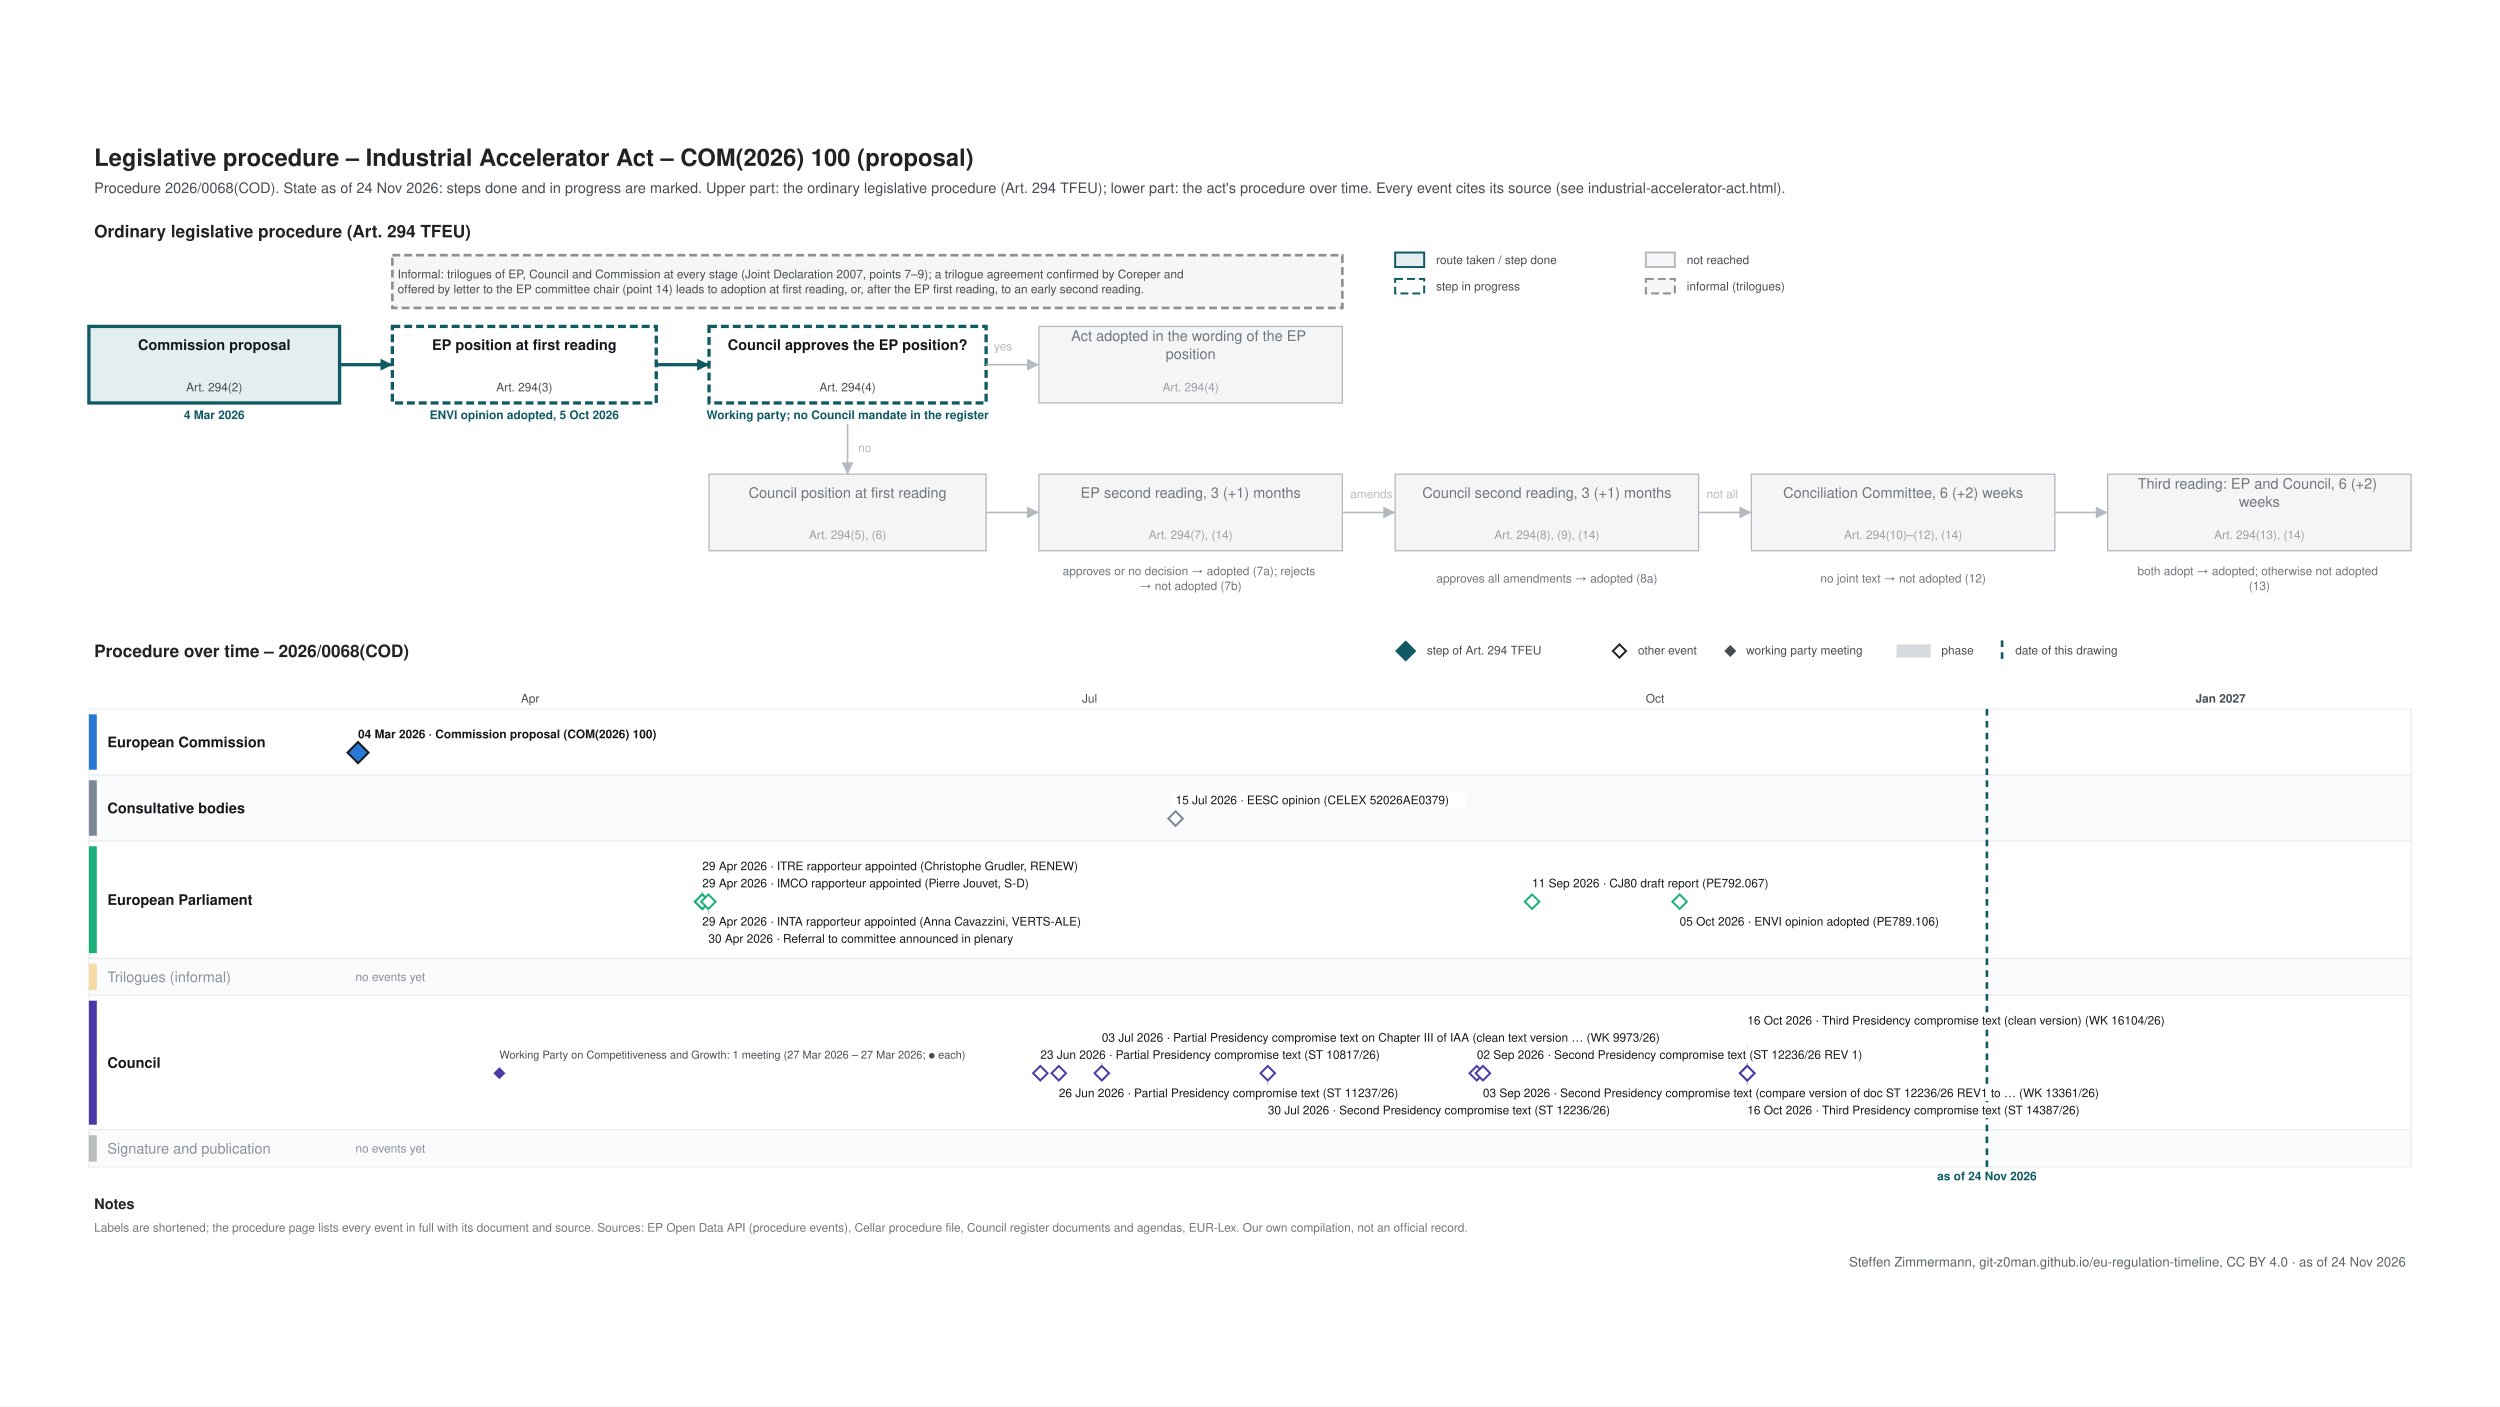
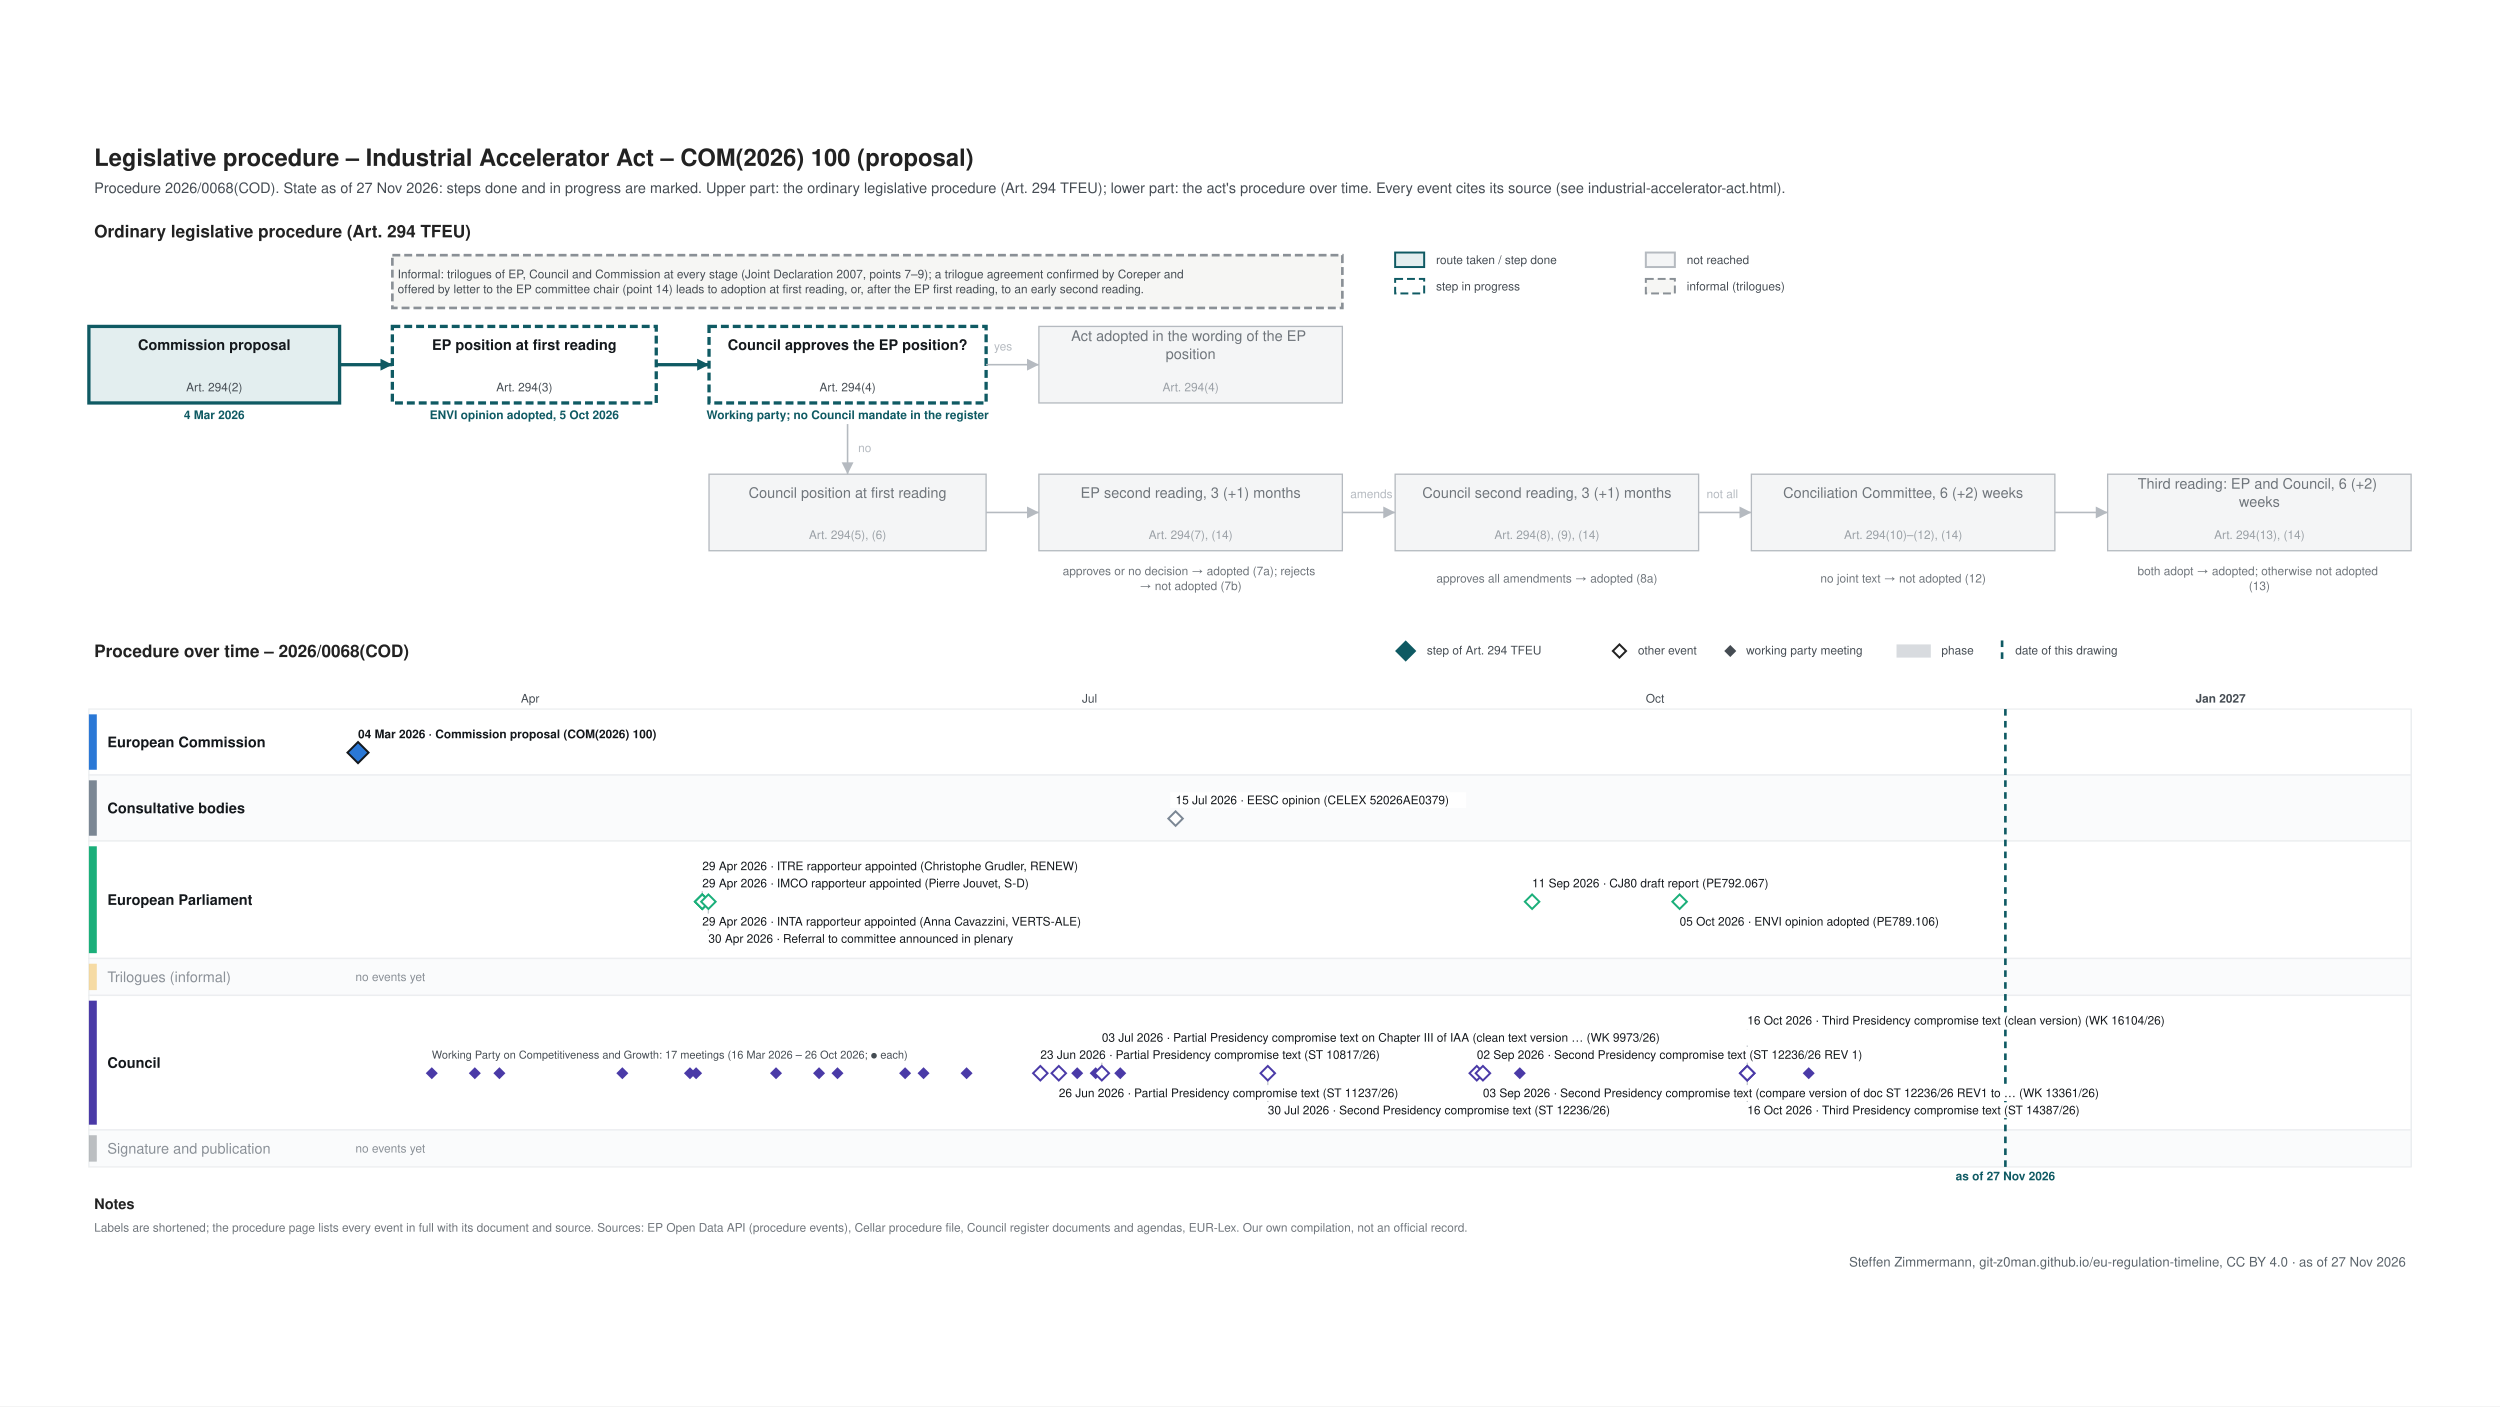
<svg xmlns="http://www.w3.org/2000/svg" xmlns:xlink="http://www.w3.org/1999/xlink" width="1920" height="1080" viewBox="0 0 1920 1080">
  <rect width="1920" height="1080" fill="#ffffff" />
  <svg font-family="&quot;Source Sans 3&quot;, Helvetica, Arial, sans-serif" x="48" y="48" width="1824" height="984" viewBox="0 0 1800 871" preserveAspectRatio="xMidYMid meet">
    <rect width="1800" height="871" fill="#ffffff" />
-     <g class="procedure" data-route="" data-state="ongoing" data-as_of="2026-11-24">
+     <g class="procedure" data-route="" data-state="ongoing" data-as_of="2026-11-27">
      <text font-size="18" fill="#222222" text-anchor="start" font-weight="bold">
        <tspan x="24.0" y="28.3">Legislative procedure – Industrial Accelerator Act – COM(2026) 100 (proposal)</tspan>
      </text>
      <text font-size="11" fill="#454c53" text-anchor="start">
-         <tspan x="24.0" y="48.9">Procedure 2026/0068(COD). State as of 24 Nov 2026: steps done and in progress are marked. Upper part: the ordinary legislative procedure (Art. 294 TFEU); lower part: the act's procedure over time. Every event cites its source (see industrial-accelerator-act.html).</tspan>
+         <tspan x="24.0" y="48.9">Procedure 2026/0068(COD). State as of 27 Nov 2026: steps done and in progress are marked. Upper part: the ordinary legislative procedure (Art. 294 TFEU); lower part: the act's procedure over time. Every event cites its source (see industrial-accelerator-act.html).</tspan>
      </text>
      <text font-size="13" fill="#222222" text-anchor="start" font-weight="bold">
        <tspan x="24.0" y="82.5">Ordinary legislative procedure (Art. 294 TFEU)</tspan>
      </text>
      <rect x="1010.0" y="94.0" width="22.0" height="11.0" fill="#e3eeef" stroke="#0f5a63" stroke-width="1.5" />
      <text font-size="9" fill="#454c53" text-anchor="start">
        <tspan x="1041.0" y="102.7">route taken / step done</tspan>
      </text>
      <rect x="1010.0" y="114.0" width="22.0" height="11.0" fill="#ffffff" stroke="#0f5a63" stroke-dasharray="6 3" stroke-width="1.5" />
      <text font-size="9" fill="#454c53" text-anchor="start">
        <tspan x="1041.0" y="122.7">step in progress</tspan>
      </text>
      <rect x="1200.0" y="94.0" width="22.0" height="11.0" fill="#f4f5f6" stroke="#b5bac0" stroke-width="1.5" />
      <text font-size="9" fill="#454c53" text-anchor="start">
        <tspan x="1231.0" y="102.7">not reached</tspan>
      </text>
      <rect x="1200.0" y="114.0" width="22.0" height="11.0" fill="#f6f6f4" stroke="#8a9096" stroke-dasharray="6 3" stroke-width="1.5" />
      <text font-size="9" fill="#454c53" text-anchor="start">
        <tspan x="1231.0" y="122.7">informal (trilogues)</tspan>
      </text>
      <rect x="20.0" y="150.0" width="190.0" height="58.0" fill="#e3eeef" stroke="#0f5a63" stroke-width="2.5" />
      <text font-size="11" fill="#14181c" text-anchor="middle" font-weight="bold">
        <tspan x="115.0" y="167.8">Commission proposal</tspan>
      </text>
      <text font-size="9" fill="#454c53" text-anchor="middle">
        <tspan x="115.0" y="199.2">Art. 294(2)</tspan>
      </text>
      <text font-size="9" fill="#0f5a63" text-anchor="middle" font-weight="bold">
        <tspan x="115.0" y="220.2">4 Mar 2026</tspan>
      </text>
      <rect x="250.0" y="150.0" width="200.0" height="58.0" fill="#ffffff" stroke="#0f5a63" stroke-dasharray="6 3" stroke-width="2.5" />
      <text font-size="11" fill="#14181c" text-anchor="middle" font-weight="bold">
        <tspan x="350.0" y="167.8">EP position at first reading</tspan>
      </text>
      <text font-size="9" fill="#454c53" text-anchor="middle">
        <tspan x="350.0" y="199.2">Art. 294(3)</tspan>
      </text>
      <text font-size="9" fill="#0f5a63" text-anchor="middle" font-weight="bold">
        <tspan x="350.0" y="220.2">ENVI opinion adopted, 5 Oct 2026</tspan>
      </text>
      <rect x="490.0" y="150.0" width="210.0" height="58.0" fill="#ffffff" stroke="#0f5a63" stroke-dasharray="6 3" stroke-width="2.5" />
      <text font-size="11" fill="#14181c" text-anchor="middle" font-weight="bold">
        <tspan x="595.0" y="167.8">Council approves the EP position?</tspan>
      </text>
      <text font-size="9" fill="#454c53" text-anchor="middle">
        <tspan x="595.0" y="199.2">Art. 294(4)</tspan>
      </text>
      <text font-size="9" fill="#0f5a63" text-anchor="middle" font-weight="bold">
        <tspan x="595.0" y="220.2">Working party; no Council mandate in the register</tspan>
      </text>
      <rect x="740.0" y="150.0" width="230.0" height="58.0" fill="#f4f5f6" stroke="#b5bac0" stroke-width="1" />
      <text font-size="11" fill="#6f757b" text-anchor="middle">
        <tspan x="855.0" y="161.0">Act adopted in the wording of the EP</tspan>
        <tspan x="855.0" y="174.7">position</tspan>
      </text>
      <text font-size="9" fill="#9aa0a6" text-anchor="middle">
        <tspan x="855.0" y="199.2">Art. 294(4)</tspan>
      </text>
      <rect x="490.0" y="262.0" width="210.0" height="58.0" fill="#f4f5f6" stroke="#b5bac0" stroke-width="1" />
      <text font-size="11" fill="#6f757b" text-anchor="middle">
        <tspan x="595.0" y="279.9">Council position at first reading</tspan>
      </text>
      <text font-size="9" fill="#9aa0a6" text-anchor="middle">
        <tspan x="595.0" y="311.1">Art. 294(5), (6)</tspan>
      </text>
      <rect x="740.0" y="262.0" width="230.0" height="58.0" fill="#f4f5f6" stroke="#b5bac0" stroke-width="1" />
      <text font-size="11" fill="#6f757b" text-anchor="middle">
        <tspan x="855.0" y="279.9">EP second reading, 3 (+1) months</tspan>
      </text>
      <text font-size="9" fill="#9aa0a6" text-anchor="middle">
        <tspan x="855.0" y="311.1">Art. 294(7), (14)</tspan>
      </text>
      <rect x="1010.0" y="262.0" width="230.0" height="58.0" fill="#f4f5f6" stroke="#b5bac0" stroke-width="1" />
      <text font-size="11" fill="#6f757b" text-anchor="middle">
        <tspan x="1125.0" y="279.9">Council second reading, 3 (+1) months</tspan>
      </text>
      <text font-size="9" fill="#9aa0a6" text-anchor="middle">
        <tspan x="1125.0" y="311.1">Art. 294(8), (9), (14)</tspan>
      </text>
      <rect x="1280.0" y="262.0" width="230.0" height="58.0" fill="#f4f5f6" stroke="#b5bac0" stroke-width="1" />
      <text font-size="11" fill="#6f757b" text-anchor="middle">
        <tspan x="1395.0" y="279.9">Conciliation Committee, 6 (+2) weeks</tspan>
      </text>
      <text font-size="9" fill="#9aa0a6" text-anchor="middle">
        <tspan x="1395.0" y="311.1">Art. 294(10)–(12), (14)</tspan>
      </text>
      <rect x="1550.0" y="262.0" width="230.0" height="58.0" fill="#f4f5f6" stroke="#b5bac0" stroke-width="1" />
      <text font-size="11" fill="#6f757b" text-anchor="middle">
        <tspan x="1665.0" y="273.0">Third reading: EP and Council, 6 (+2)</tspan>
        <tspan x="1665.0" y="286.7">weeks</tspan>
      </text>
      <text font-size="9" fill="#9aa0a6" text-anchor="middle">
        <tspan x="1665.0" y="311.1">Art. 294(13), (14)</tspan>
      </text>
      <text font-size="9" fill="#6f757b" text-anchor="middle">
        <tspan x="855.0" y="338.5">approves or no decision → adopted (7a); rejects</tspan>
        <tspan x="855.0" y="349.8">→ not adopted (7b)</tspan>
      </text>
      <text font-size="9" fill="#6f757b" text-anchor="middle">
        <tspan x="1125.0" y="344.1">approves all amendments → adopted (8a)</tspan>
      </text>
      <text font-size="9" fill="#6f757b" text-anchor="middle">
        <tspan x="1395.0" y="344.1">no joint text → not adopted (12)</tspan>
      </text>
      <text font-size="9" fill="#6f757b" text-anchor="middle">
        <tspan x="1665.0" y="338.5">both adopt → adopted; otherwise not adopted</tspan>
        <tspan x="1665.0" y="349.8">(13)</tspan>
      </text>
      <polyline points="210.0,179.0 250.0,179.0" fill="none" stroke="#0f5a63" stroke-width="2.5" />
      <polygon points="250.0,179.0 241.0,183.5 241.0,174.5" fill="#0f5a63" />
      <polyline points="450.0,179.0 490.0,179.0" fill="none" stroke="#0f5a63" stroke-width="2.5" />
      <polygon points="490.0,179.0 481.0,183.5 481.0,174.5" fill="#0f5a63" />
      <polyline points="700.0,179.0 740.0,179.0" fill="none" stroke="#b5bac0" stroke-width="1.2" />
      <polygon points="740.0,179.0 731.0,183.5 731.0,174.5" fill="#b5bac0" />
      <text font-size="9" fill="#b5bac0" text-anchor="start">
        <tspan x="706.0" y="168.2">yes</tspan>
      </text>
      <polyline points="595.0,224.0 595.0,262.0" fill="none" stroke="#b5bac0" stroke-width="1.2" />
      <polygon points="595.0,262.0 590.5,253.0 599.5,253.0" fill="#b5bac0" />
      <text font-size="9" fill="#b5bac0" text-anchor="start">
        <tspan x="603.0" y="245.2">no</tspan>
      </text>
      <polyline points="700.0,291.0 740.0,291.0" fill="none" stroke="#b5bac0" stroke-width="1.2" />
      <polygon points="740.0,291.0 731.0,295.5 731.0,286.5" fill="#b5bac0" />
      <polyline points="970.0,291.0 1010.0,291.0" fill="none" stroke="#b5bac0" stroke-width="1.2" />
      <polygon points="1010.0,291.0 1001.0,295.5 1001.0,286.5" fill="#b5bac0" />
      <polyline points="1240.0,291.0 1280.0,291.0" fill="none" stroke="#b5bac0" stroke-width="1.2" />
      <polygon points="1280.0,291.0 1271.0,295.5 1271.0,286.5" fill="#b5bac0" />
      <polyline points="1510.0,291.0 1550.0,291.0" fill="none" stroke="#b5bac0" stroke-width="1.2" />
      <polygon points="1550.0,291.0 1541.0,295.5 1541.0,286.5" fill="#b5bac0" />
      <text font-size="9" fill="#b5bac0" text-anchor="start">
        <tspan x="976.0" y="280.1">amends</tspan>
      </text>
      <text font-size="9" fill="#b5bac0" text-anchor="start">
        <tspan x="1246.0" y="280.1">not all</tspan>
      </text>
      <rect x="250.0" y="96.0" width="720.0" height="40.0" fill="#f6f6f4" stroke="#8a9096" stroke-dasharray="6 3" stroke-width="2" />
      <text font-size="9" fill="#454c53" text-anchor="start">
        <tspan x="254.0" y="113.5">Informal: trilogues of EP, Council and Commission at every stage (Joint Declaration 2007, points 7–9); a trilogue agreement confirmed by Coreper and</tspan>
        <tspan x="254.0" y="124.8">offered by letter to the EP committee chair (point 14) leads to adoption at first reading, or, after the EP first reading, to an early second reading.</tspan>
      </text>
      <text font-size="13" fill="#222222" text-anchor="start" font-weight="bold">
        <tspan x="24.0" y="400.6">Procedure over time – 2026/0068(COD)</tspan>
      </text>
      <polygon points="1018,389 1025,396 1018,403 1011,396" fill="#0f5a63" stroke="#0f5a63" stroke-width="1.5" />
      <text font-size="9" fill="#454c53" text-anchor="start">
        <tspan x="1034.0" y="398.6">step of Art. 294 TFEU</tspan>
      </text>
      <polygon points="1180,391 1185,396 1180,401 1175,396" fill="#ffffff" stroke="#222222" stroke-width="1.5" />
      <text font-size="9" fill="#454c53" text-anchor="start">
        <tspan x="1194.0" y="398.6">other event</tspan>
      </text>
      <polygon points="1264,392.5 1267.5,396 1264,399.5 1260.5,396" fill="#454c53" stroke="#454c53" stroke-width="1.5" />
      <text font-size="9" fill="#454c53" text-anchor="start">
        <tspan x="1276.0" y="398.6">working party meeting</tspan>
      </text>
      <rect x="1390.0" y="391.0" width="26.0" height="10.0" fill="#7b8794" stroke="none" opacity="0.3" />
      <text font-size="9" fill="#454c53" text-anchor="start">
        <tspan x="1424.0" y="398.6">phase</tspan>
      </text>
      <line x1="1470.0" y1="388.0" x2="1470.0" y2="403.0" stroke="#0f5a63" stroke-width="2" stroke-dasharray="5 4" />
      <text font-size="9" fill="#454c53" text-anchor="start">
        <tspan x="1480.0" y="398.6">date of this drawing</tspan>
      </text>
      <line x1="210.0" y1="440.0" x2="210.0" y2="787.0" stroke="#e3e6e9" stroke-width="1" />
      <line x1="354.4" y1="440.0" x2="354.4" y2="787.0" stroke="#e3e6e9" stroke-width="1" />
      <text font-size="9" fill="#454c53" text-anchor="middle">
        <tspan x="354.4" y="435.1">Apr</tspan>
      </text>
      <line x1="494.2" y1="440.0" x2="494.2" y2="787.0" stroke="#e3e6e9" stroke-width="1" />
      <line x1="638.6" y1="440.0" x2="638.6" y2="787.0" stroke="#e3e6e9" stroke-width="1" />
      <line x1="778.4" y1="440.0" x2="778.4" y2="787.0" stroke="#e3e6e9" stroke-width="1" />
      <text font-size="9" fill="#454c53" text-anchor="middle">
        <tspan x="778.4" y="435.1">Jul</tspan>
      </text>
      <line x1="922.8" y1="440.0" x2="922.8" y2="787.0" stroke="#e3e6e9" stroke-width="1" />
      <line x1="1067.2" y1="440.0" x2="1067.2" y2="787.0" stroke="#e3e6e9" stroke-width="1" />
      <line x1="1207.0" y1="440.0" x2="1207.0" y2="787.0" stroke="#e3e6e9" stroke-width="1" />
      <text font-size="9" fill="#454c53" text-anchor="middle">
        <tspan x="1207.0" y="435.1">Oct</tspan>
      </text>
      <line x1="1351.4" y1="440.0" x2="1351.4" y2="787.0" stroke="#e3e6e9" stroke-width="1" />
      <line x1="1491.2" y1="440.0" x2="1491.2" y2="787.0" stroke="#e3e6e9" stroke-width="1" />
      <line x1="1635.6" y1="440.0" x2="1635.6" y2="787.0" stroke="#b5bac0" stroke-width="1" />
      <text font-size="9" fill="#454c53" text-anchor="middle" font-weight="bold">
        <tspan x="1635.6" y="435.1">Jan 2027</tspan>
      </text>
      <line x1="1780.0" y1="440.0" x2="1780.0" y2="787.0" stroke="#e3e6e9" stroke-width="1" />
      <rect x="20.0" y="440.0" width="1760.0" height="50.0" fill="#ffffff" stroke="#eceef0" />
      <rect x="20.0" y="444.0" width="6.0" height="42.0" fill="#2a78d6" stroke="none" />
      <text font-size="11" fill="#14181c" text-anchor="start" font-weight="bold">
        <tspan x="34.0" y="468.9">European Commission</tspan>
      </text>
      <rect x="20.0" y="490.0" width="1760.0" height="50.0" fill="#fafbfc" stroke="#eceef0" />
      <rect x="20.0" y="494.0" width="6.0" height="42.0" fill="#7b8794" stroke="none" />
      <text font-size="11" fill="#14181c" text-anchor="start" font-weight="bold">
        <tspan x="34.0" y="518.9">Consultative bodies</tspan>
      </text>
      <rect x="20.0" y="540.0" width="1760.0" height="89.0" fill="#ffffff" stroke="#eceef0" />
      <rect x="20.0" y="544.0" width="6.0" height="81.0" fill="#1baf7a" stroke="none" />
      <text font-size="11" fill="#14181c" text-anchor="start" font-weight="bold">
        <tspan x="34.0" y="588.4">European Parliament</tspan>
      </text>
      <rect x="20.0" y="629.0" width="1760.0" height="28.0" fill="#fafbfc" stroke="#eceef0" />
      <rect x="20.0" y="633.0" width="6.0" height="20.0" fill="#eda100" stroke="none" opacity="0.35" />
      <text font-size="11" fill="#8a9097" text-anchor="start">
        <tspan x="34.0" y="646.9">Trilogues (informal)</tspan>
      </text>
      <text font-size="9" fill="#8a9097" text-anchor="start">
        <tspan x="222.0" y="646.1">no events yet</tspan>
      </text>
      <rect x="20.0" y="657.0" width="1760.0" height="102.0" fill="#ffffff" stroke="#eceef0" />
      <rect x="20.0" y="661.0" width="6.0" height="94.0" fill="#4a3aa7" stroke="none" />
      <text font-size="11" fill="#14181c" text-anchor="start" font-weight="bold">
        <tspan x="34.0" y="711.9">Council</tspan>
      </text>
      <rect x="20.0" y="759.0" width="1760.0" height="28.0" fill="#fafbfc" stroke="#eceef0" />
      <rect x="20.0" y="763.0" width="6.0" height="20.0" fill="#454c53" stroke="none" opacity="0.35" />
      <text font-size="11" fill="#8a9097" text-anchor="start">
        <tspan x="34.0" y="776.9">Signature and publication</tspan>
      </text>
      <text font-size="9" fill="#8a9097" text-anchor="start">
        <tspan x="222.0" y="776.1">no events yet</tspan>
      </text>
-       <line x1="1458.5" y1="440.0" x2="1458.5" y2="787.0" stroke="#0f5a63" stroke-width="2" stroke-dasharray="5 4" />
+       <line x1="1472.5" y1="440.0" x2="1472.5" y2="787.0" stroke="#0f5a63" stroke-width="2" stroke-dasharray="5 4" />
      <text font-size="9" fill="#0f5a63" text-anchor="middle" font-weight="bold">
-         <tspan x="1458.5" y="797.1">as of 24 Nov 2026</tspan>
+         <tspan x="1472.5" y="797.1">as of 27 Nov 2026</tspan>
      </text>
      <rect x="220.0" y="453.0" width="253.0" height="12.0" fill="#ffffff" />
      <a xlink:href="https://eur-lex.europa.eu/legal-content/EN/TXT/?uri=CELEX:52026PC0100" target="_blank">
        <text font-size="9" fill="#14181c" text-anchor="start" font-weight="bold">
          <tspan x="224.0" y="462.1">04 Mar 2026 · Commission proposal (COM(2026) 100)</tspan>
        </text>
      </a>
      <a xlink:href="https://eur-lex.europa.eu/legal-content/EN/TXT/?uri=CELEX:52026PC0100" target="_blank">
        <polygon points="223.976,465 231.976,473 223.976,481 215.976,473" fill="#2a78d6" stroke="#14181c" stroke-width="1.5" />
      </a>
      <rect x="839.6" y="503.0" width="224.2" height="12.0" fill="#ffffff" />
      <a xlink:href="https://eur-lex.europa.eu/legal-content/EN/TXT/?uri=CELEX:52026AE0379" target="_blank">
        <text font-size="9" fill="#14181c" text-anchor="start">
          <tspan x="843.6" y="512.1">15 Jul 2026 · EESC opinion (CELEX 52026AE0379)</tspan>
        </text>
      </a>
      <a xlink:href="https://eur-lex.europa.eu/legal-content/EN/TXT/?uri=CELEX:52026AE0379" target="_blank">
        <polygon points="843.591,517.5 849.091,523 843.591,528.5 838.091,523" fill="#ffffff" stroke="#7b8794" stroke-width="1.5" />
      </a>
      <line x1="484.9" y1="566.0" x2="484.9" y2="580.0" stroke="#c3c8cd" stroke-width="1" />
      <line x1="489.5" y1="608.0" x2="489.5" y2="592.0" stroke="#c3c8cd" stroke-width="1" />
      <rect x="480.9" y="566.0" width="290.0" height="12.0" fill="#ffffff" />
      <text font-size="9" fill="#14181c" text-anchor="start">
        <tspan x="484.9" y="575.1">29 Apr 2026 · IMCO rapporteur appointed (Pierre Jouvet, S-D)</tspan>
      </text>
      <rect x="480.9" y="595.0" width="322.9" height="12.0" fill="#ffffff" />
      <text font-size="9" fill="#14181c" text-anchor="start">
        <tspan x="484.9" y="604.1">29 Apr 2026 · INTA rapporteur appointed (Anna Cavazzini, VERTS-ALE)</tspan>
      </text>
      <rect x="480.9" y="553.0" width="322.9" height="12.0" fill="#ffffff" />
      <text font-size="9" fill="#14181c" text-anchor="start">
        <tspan x="484.9" y="562.1">29 Apr 2026 · ITRE rapporteur appointed (Christophe Grudler, RENEW)</tspan>
      </text>
      <rect x="485.5" y="608.0" width="271.2" height="12.0" fill="#ffffff" />
      <text font-size="9" fill="#14181c" text-anchor="start">
        <tspan x="489.5" y="617.1">30 Apr 2026 · Referral to committee announced in plenary</tspan>
      </text>
      <rect x="1109.8" y="566.0" width="210.1" height="12.0" fill="#ffffff" />
      <a xlink:href="https://www.europarl.europa.eu/doceo/document/CJ80-PR-792067_EN.pdf" target="_blank">
        <text font-size="9" fill="#14181c" text-anchor="start">
          <tspan x="1113.8" y="575.1">11 Sep 2026 · CJ80 draft report (PE792.067)</tspan>
        </text>
      </a>
      <rect x="1221.6" y="595.0" width="224.2" height="12.0" fill="#ffffff" />
      <a xlink:href="https://www.europarl.europa.eu/doceo/document/ENVI-AD-789106_EN.pdf" target="_blank">
        <text font-size="9" fill="#14181c" text-anchor="start">
          <tspan x="1225.6" y="604.1">05 Oct 2026 · ENVI opinion adopted (PE789.106)</tspan>
        </text>
      </a>
      <g>
        <polygon points="484.866,580.5 490.366,586 484.866,591.5 479.366,586" fill="#ffffff" stroke="#1baf7a" stroke-width="1.5" />
      </g>
      <g>
        <polygon points="484.866,580.5 490.366,586 484.866,591.5 479.366,586" fill="#ffffff" stroke="#1baf7a" stroke-width="1.5" />
      </g>
      <g>
        <polygon points="484.866,580.5 490.366,586 484.866,591.5 479.366,586" fill="#ffffff" stroke="#1baf7a" stroke-width="1.5" />
      </g>
      <g>
        <polygon points="489.525,580.5 495.025,586 489.525,591.5 484.025,586" fill="#ffffff" stroke="#1baf7a" stroke-width="1.5" />
      </g>
      <a xlink:href="https://www.europarl.europa.eu/doceo/document/CJ80-PR-792067_EN.pdf" target="_blank">
        <polygon points="1113.798,580.5 1119.298,586 1113.798,591.5 1108.298,586" fill="#ffffff" stroke="#1baf7a" stroke-width="1.5" />
      </a>
      <a xlink:href="https://www.europarl.europa.eu/doceo/document/ENVI-AD-789106_EN.pdf" target="_blank">
        <polygon points="1225.608,580.5 1231.108,586 1225.608,591.5 1220.108,586" fill="#ffffff" stroke="#1baf7a" stroke-width="1.5" />
      </a>
      <line x1="787.7" y1="696.0" x2="787.7" y2="710.0" stroke="#c3c8cd" stroke-width="1" />
      <line x1="913.5" y1="738.0" x2="913.5" y2="722.0" stroke="#c3c8cd" stroke-width="1" />
      <line x1="1276.9" y1="738.0" x2="1276.9" y2="722.0" stroke="#c3c8cd" stroke-width="1" />
      <line x1="1276.9" y1="683.0" x2="1276.9" y2="710.0" stroke="#c3c8cd" stroke-width="1" />
      <rect x="737.1" y="696.0" width="299.4" height="12.0" fill="#ffffff" />
      <a xlink:href="https://data.consilium.europa.eu/doc/document/ST-10817-2026-INIT/en/pdf" target="_blank">
        <text font-size="9" fill="#14181c" text-anchor="start">
          <tspan x="741.1" y="705.1">23 Jun 2026 · Partial Presidency compromise text (ST 10817/26)</tspan>
        </text>
      </a>
      <rect x="751.1" y="725.0" width="299.4" height="12.0" fill="#ffffff" />
      <a xlink:href="https://data.consilium.europa.eu/doc/document/ST-11237-2026-INIT/en/pdf" target="_blank">
        <text font-size="9" fill="#14181c" text-anchor="start">
          <tspan x="755.1" y="734.1">26 Jun 2026 · Partial Presidency compromise text (ST 11237/26)</tspan>
        </text>
      </a>
      <rect x="783.7" y="683.0" width="501.5" height="12.0" fill="#ffffff" />
      <a xlink:href="https://data.consilium.europa.eu/doc/document/WK-9973-2026-INIT/en/pdf" target="_blank">
        <text font-size="9" fill="#14181c" text-anchor="start">
          <tspan x="787.7" y="692.1">03 Jul 2026 · Partial Presidency compromise text on Chapter III of IAA (clean text version … (WK 9973/26)</tspan>
        </text>
      </a>
      <rect x="909.5" y="738.0" width="294.7" height="12.0" fill="#ffffff" />
      <a xlink:href="https://data.consilium.europa.eu/doc/document/ST-12236-2026-INIT/en/pdf" target="_blank">
        <text font-size="9" fill="#14181c" text-anchor="start">
          <tspan x="913.5" y="747.1">30 Jul 2026 · Second Presidency compromise text (ST 12236/26)</tspan>
        </text>
      </a>
      <rect x="1067.9" y="696.0" width="322.9" height="12.0" fill="#ffffff" />
      <a xlink:href="https://data.consilium.europa.eu/doc/document/ST-12236-2026-REV-1/en/pdf" target="_blank">
        <text font-size="9" fill="#14181c" text-anchor="start">
          <tspan x="1071.9" y="705.1">02 Sep 2026 · Second Presidency compromise text (ST 12236/26 REV 1)</tspan>
        </text>
      </a>
      <rect x="1072.5" y="725.0" width="510.9" height="12.0" fill="#ffffff" />
      <a xlink:href="https://data.consilium.europa.eu/doc/document/WK-13361-2026-INIT/en/pdf" target="_blank">
        <text font-size="9" fill="#14181c" text-anchor="start">
          <tspan x="1076.5" y="734.1">03 Sep 2026 · Second Presidency compromise text (compare version of doc ST 12236/26 REV1 to … (WK 13361/26)</tspan>
        </text>
      </a>
      <rect x="1272.9" y="738.0" width="290.0" height="12.0" fill="#ffffff" />
      <a xlink:href="https://data.consilium.europa.eu/doc/document/ST-14387-2026-INIT/en/pdf" target="_blank">
        <text font-size="9" fill="#14181c" text-anchor="start">
          <tspan x="1276.9" y="747.1">16 Oct 2026 · Third Presidency compromise text (ST 14387/26)</tspan>
        </text>
      </a>
      <rect x="1272.9" y="670.0" width="365.2" height="12.0" fill="#ffffff" />
      <a xlink:href="https://data.consilium.europa.eu/doc/document/WK-16104-2026-INIT/en/pdf" target="_blank">
        <text font-size="9" fill="#14181c" text-anchor="start">
          <tspan x="1276.9" y="679.1">16 Oct 2026 · Third Presidency compromise text (clean version) (WK 16104/26)</tspan>
        </text>
      </a>
      <text font-size="8.3" fill="#454c53" text-anchor="start">
-         <tspan x="331.1" y="704.9">Working Party on Competitiveness and Growth: 1 meeting (27 Mar 2026 – 27 Mar 2026; ● each)</tspan>
-       </text>
+         <tspan x="279.9" y="704.9">Working Party on Competitiveness and Growth: 17 meetings (16 Mar 2026 – 26 Oct 2026; ● each)</tspan>
+       </text>
+       <a xlink:href="https://data.consilium.europa.eu/doc/document/CM-1921-2026-REV-1/en/pdf" target="_blank">
+         <polygon points="279.881,712.5 283.381,716 279.881,719.5 276.381,716" fill="#4a3aa7" stroke="#4a3aa7" stroke-width="1.5" />
+       </a>
+       <a xlink:href="https://data.consilium.europa.eu/doc/document/CM-2038-2026-INIT/en/pdf" target="_blank">
+         <polygon points="312.493,712.5 315.993,716 312.493,719.5 308.993,716" fill="#4a3aa7" stroke="#4a3aa7" stroke-width="1.5" />
+       </a>
      <a xlink:href="https://data.consilium.europa.eu/doc/document/CM-2064-2026-INIT/en/pdf" target="_blank">
        <polygon points="331.128,712.5 334.628,716 331.128,719.5 327.628,716" fill="#4a3aa7" stroke="#4a3aa7" stroke-width="1.5" />
      </a>
+       <a xlink:href="https://data.consilium.europa.eu/doc/document/CM-2243-2026-INIT/en/pdf" target="_blank">
+         <polygon points="424.303,712.5 427.803,716 424.303,719.5 420.803,716" fill="#4a3aa7" stroke="#4a3aa7" stroke-width="1.5" />
+       </a>
+       <a xlink:href="https://data.consilium.europa.eu/doc/document/CM-2474-2026-INIT/en/pdf" target="_blank">
+         <polygon points="475.549,712.5 479.049,716 475.549,719.5 472.049,716" fill="#4a3aa7" stroke="#4a3aa7" stroke-width="1.5" />
+       </a>
+       <a xlink:href="https://data.consilium.europa.eu/doc/document/CM-2475-2026-INIT/en/pdf" target="_blank">
+         <polygon points="480.208,712.5 483.708,716 480.208,719.5 476.708,716" fill="#4a3aa7" stroke="#4a3aa7" stroke-width="1.5" />
+       </a>
+       <a xlink:href="https://data.consilium.europa.eu/doc/document/CM-2711-2026-INIT/en/pdf" target="_blank">
+         <polygon points="540.772,712.5 544.272,716 540.772,719.5 537.272,716" fill="#4a3aa7" stroke="#4a3aa7" stroke-width="1.5" />
+       </a>
+       <a xlink:href="https://data.consilium.europa.eu/doc/document/CM-2818-2026-INIT/en/pdf" target="_blank">
+         <polygon points="573.383,712.5 576.883,716 573.383,719.5 569.883,716" fill="#4a3aa7" stroke="#4a3aa7" stroke-width="1.5" />
+       </a>
+       <a xlink:href="https://data.consilium.europa.eu/doc/document/CM-2874-2026-INIT/en/pdf" target="_blank">
+         <polygon points="587.359,712.5 590.859,716 587.359,719.5 583.859,716" fill="#4a3aa7" stroke="#4a3aa7" stroke-width="1.5" />
+       </a>
+       <a xlink:href="https://data.consilium.europa.eu/doc/document/CM-2991-2026-INIT/en/pdf" target="_blank">
+         <polygon points="638.605,712.5 642.105,716 638.605,719.5 635.105,716" fill="#4a3aa7" stroke="#4a3aa7" stroke-width="1.5" />
+       </a>
+       <a xlink:href="https://data.consilium.europa.eu/doc/document/CM-2993-2026-INIT/en/pdf" target="_blank">
+         <polygon points="652.582,712.5 656.082,716 652.582,719.5 649.082,716" fill="#4a3aa7" stroke="#4a3aa7" stroke-width="1.5" />
+       </a>
+       <a xlink:href="https://data.consilium.europa.eu/doc/document/CM-3105-2026-INIT/en/pdf" target="_blank">
+         <polygon points="685.193,712.5 688.693,716 685.193,719.5 681.693,716" fill="#4a3aa7" stroke="#4a3aa7" stroke-width="1.5" />
+       </a>
      <a xlink:href="https://data.consilium.europa.eu/doc/document/ST-10817-2026-INIT/en/pdf" target="_blank">
        <polygon points="741.098,710.5 746.598,716 741.098,721.5 735.598,716" fill="#ffffff" stroke="#4a3aa7" stroke-width="1.5" />
      </a>
      <a xlink:href="https://data.consilium.europa.eu/doc/document/ST-11237-2026-INIT/en/pdf" target="_blank">
        <polygon points="755.074,710.5 760.574,716 755.074,721.5 749.574,716" fill="#ffffff" stroke="#4a3aa7" stroke-width="1.5" />
      </a>
+       <a xlink:href="https://data.consilium.europa.eu/doc/document/CM-3331-2026-INIT/en/pdf" target="_blank">
+         <polygon points="769.05,712.5 772.55,716 769.05,719.5 765.55,716" fill="#4a3aa7" stroke="#4a3aa7" stroke-width="1.5" />
+       </a>
+       <a xlink:href="https://data.consilium.europa.eu/doc/document/CM-3336-2026-REV-1/en/pdf" target="_blank">
+         <polygon points="783.027,712.5 786.527,716 783.027,719.5 779.527,716" fill="#4a3aa7" stroke="#4a3aa7" stroke-width="1.5" />
+       </a>
      <a xlink:href="https://data.consilium.europa.eu/doc/document/WK-9973-2026-INIT/en/pdf" target="_blank">
        <polygon points="787.685,710.5 793.185,716 787.685,721.5 782.185,716" fill="#ffffff" stroke="#4a3aa7" stroke-width="1.5" />
      </a>
+       <a xlink:href="https://data.consilium.europa.eu/doc/document/CM-3470-2026-INIT/en/pdf" target="_blank">
+         <polygon points="801.662,712.5 805.162,716 801.662,719.5 798.162,716" fill="#4a3aa7" stroke="#4a3aa7" stroke-width="1.5" />
+       </a>
      <a xlink:href="https://data.consilium.europa.eu/doc/document/ST-12236-2026-INIT/en/pdf" target="_blank">
        <polygon points="913.472,710.5 918.972,716 913.472,721.5 907.972,716" fill="#ffffff" stroke="#4a3aa7" stroke-width="1.5" />
      </a>
      <a xlink:href="https://data.consilium.europa.eu/doc/document/ST-12236-2026-REV-1/en/pdf" target="_blank">
        <polygon points="1071.869,710.5 1077.369,716 1071.869,721.5 1066.369,716" fill="#ffffff" stroke="#4a3aa7" stroke-width="1.5" />
      </a>
      <a xlink:href="https://data.consilium.europa.eu/doc/document/WK-13361-2026-INIT/en/pdf" target="_blank">
        <polygon points="1076.528,710.5 1082.028,716 1076.528,721.5 1071.028,716" fill="#ffffff" stroke="#4a3aa7" stroke-width="1.5" />
      </a>
+       <a xlink:href="https://data.consilium.europa.eu/doc/document/CM-3996-2026-INIT/en/pdf" target="_blank">
+         <polygon points="1104.481,712.5 1107.981,716 1104.481,719.5 1100.981,716" fill="#4a3aa7" stroke="#4a3aa7" stroke-width="1.5" />
+       </a>
      <a xlink:href="https://data.consilium.europa.eu/doc/document/ST-14387-2026-INIT/en/pdf" target="_blank">
        <polygon points="1276.855,710.5 1282.355,716 1276.855,721.5 1271.355,716" fill="#ffffff" stroke="#4a3aa7" stroke-width="1.5" />
      </a>
      <a xlink:href="https://data.consilium.europa.eu/doc/document/WK-16104-2026-INIT/en/pdf" target="_blank">
        <polygon points="1276.855,710.5 1282.355,716 1276.855,721.5 1271.355,716" fill="#ffffff" stroke="#4a3aa7" stroke-width="1.5" />
      </a>
+       <a xlink:href="https://data.consilium.europa.eu/doc/document/CM-4565-2026-INIT/en/pdf" target="_blank">
+         <polygon points="1323.442,712.5 1326.942,716 1323.442,719.5 1319.942,716" fill="#4a3aa7" stroke="#4a3aa7" stroke-width="1.5" />
+       </a>
      <text font-size="11" fill="#222222" text-anchor="start" font-weight="bold">
        <tspan x="24.0" y="818.9">Notes</tspan>
      </text>
      <text font-size="9" fill="#6f757b" text-anchor="start">
        <tspan x="24.0" y="836.1">Labels are shortened; the procedure page lists every event in full with its document and source. Sources: EP Open Data API (procedure events), Cellar procedure file, Council register documents and agendas, EUR-Lex. Our own compilation, not an official record.</tspan>
      </text>
    </g>
    <text font-size="10" fill="#5b646b" text-anchor="end">
-       <tspan x="1776.0" y="862.5">Steffen Zimmermann, git-z0man.github.io/eu-regulation-timeline, CC BY 4.0 · as of 24 Nov 2026</tspan>
+       <tspan x="1776.0" y="862.5">Steffen Zimmermann, git-z0man.github.io/eu-regulation-timeline, CC BY 4.0 · as of 27 Nov 2026</tspan>
    </text>
  </svg>
</svg>
